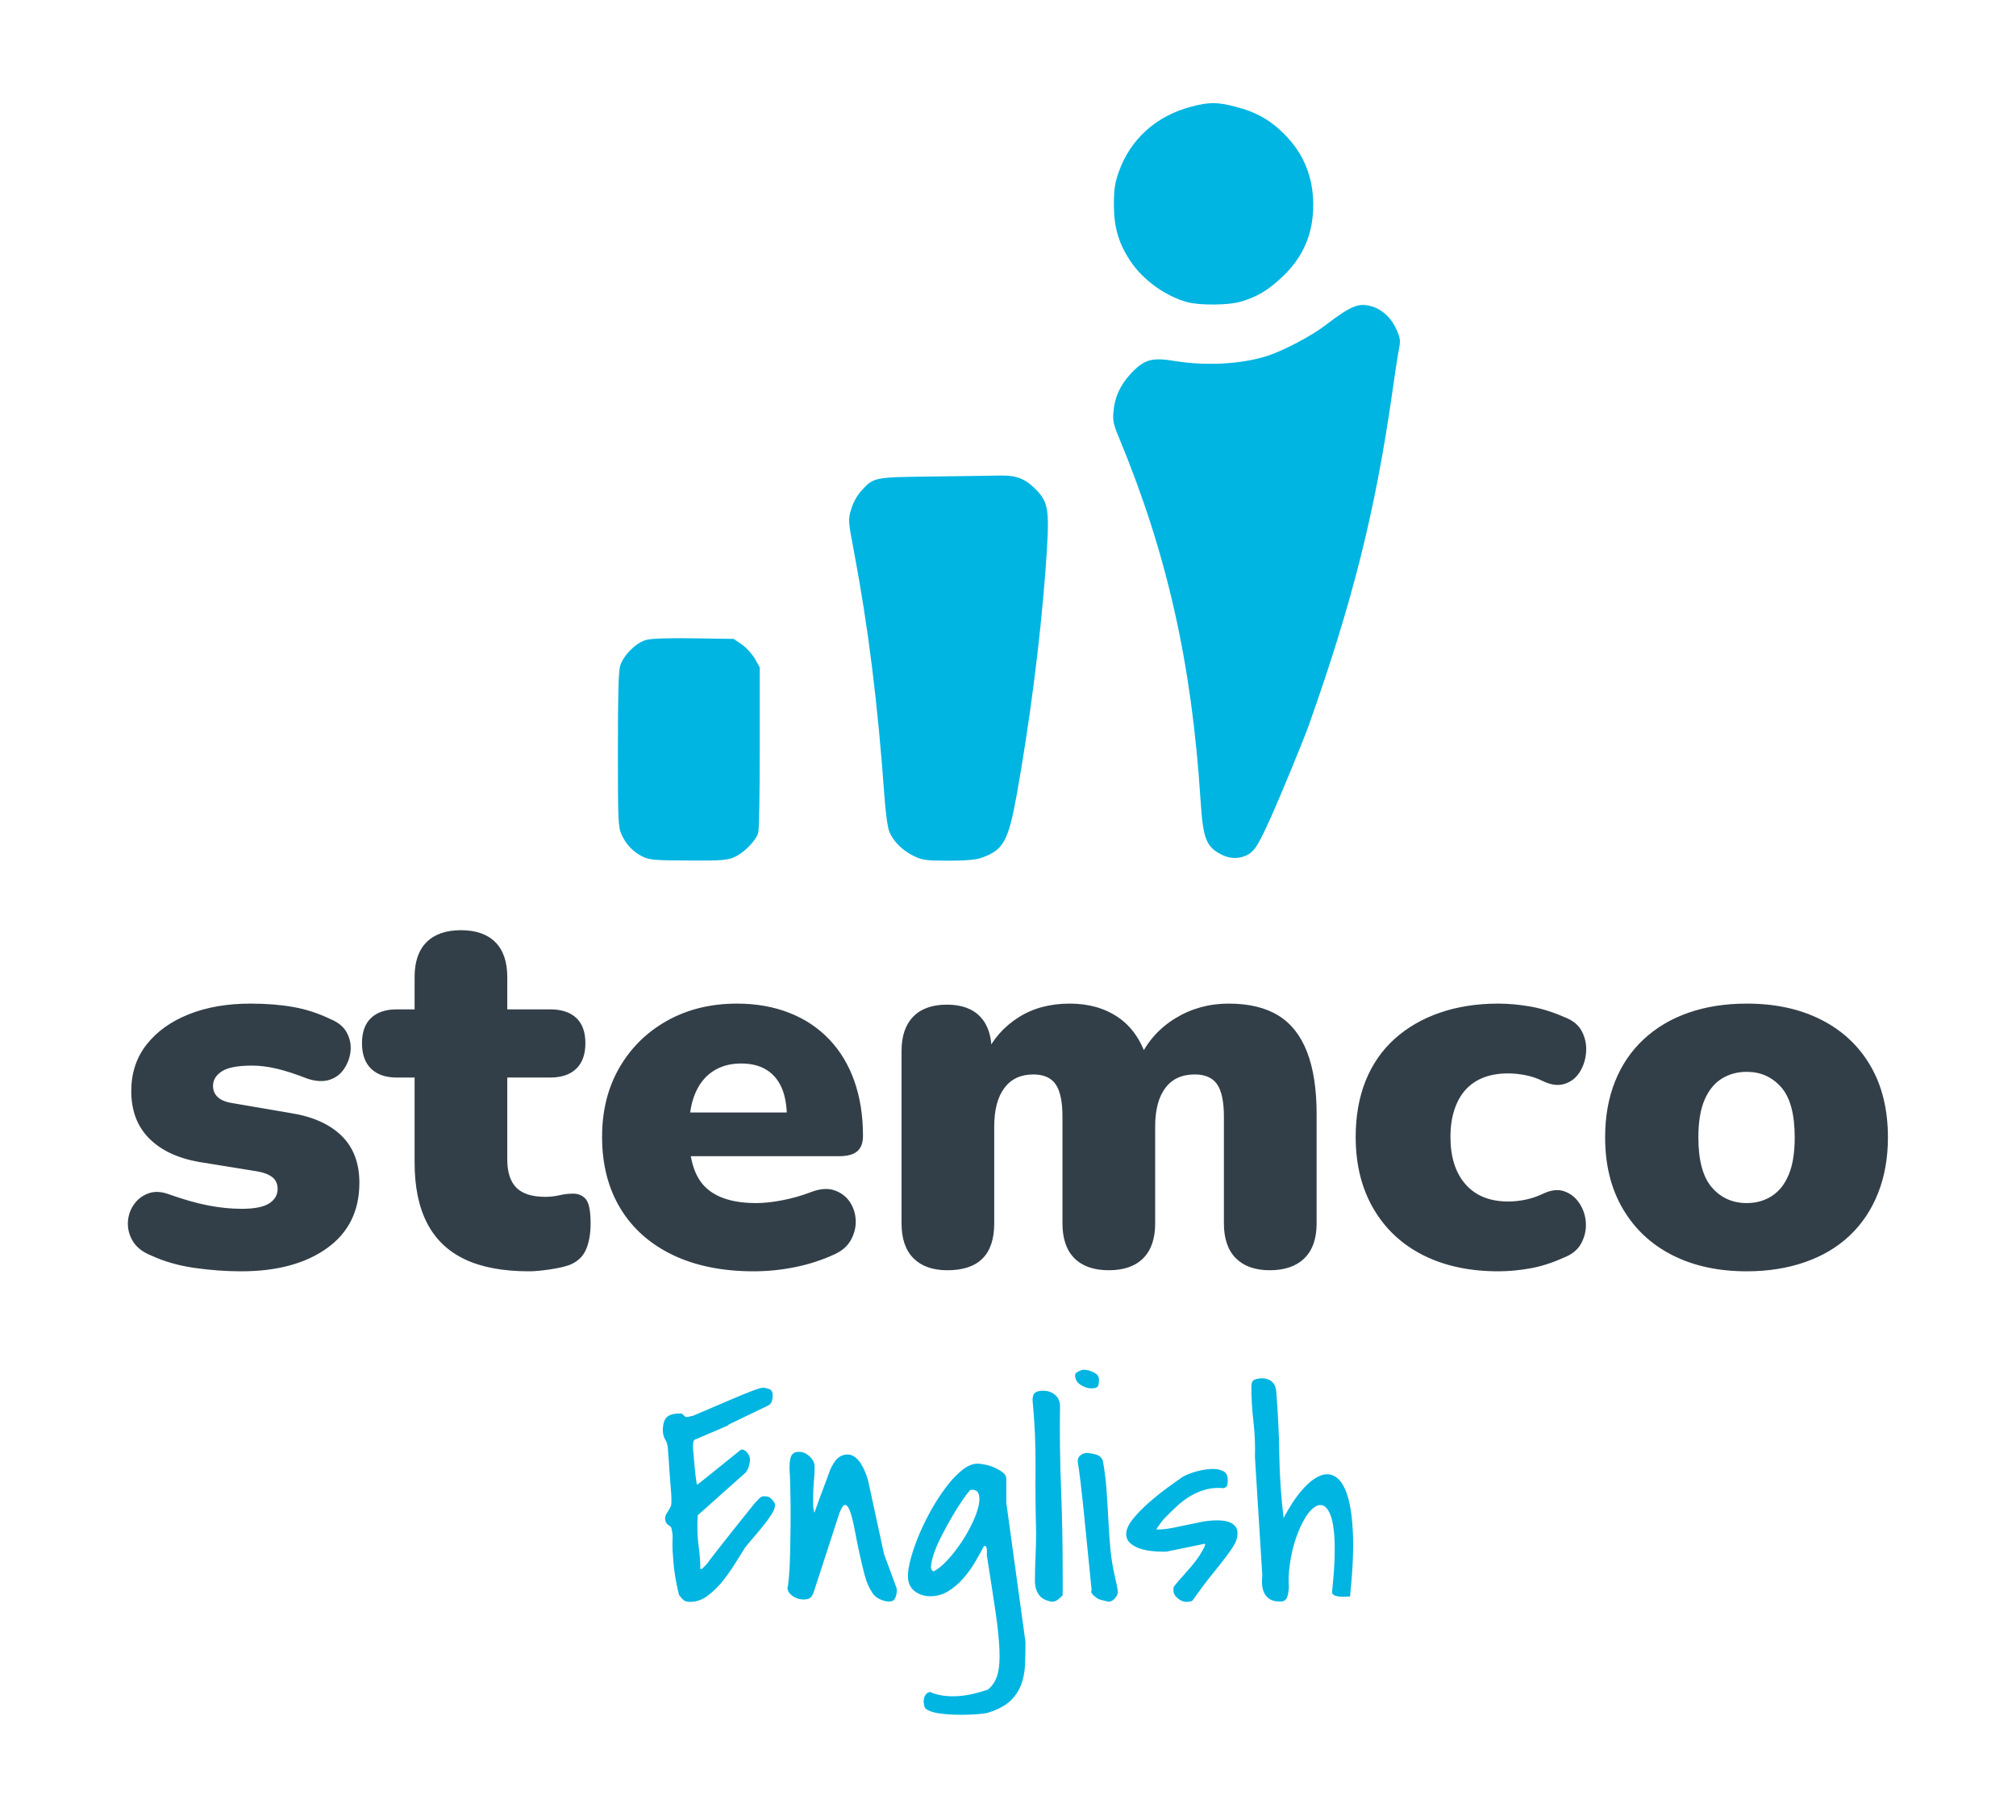
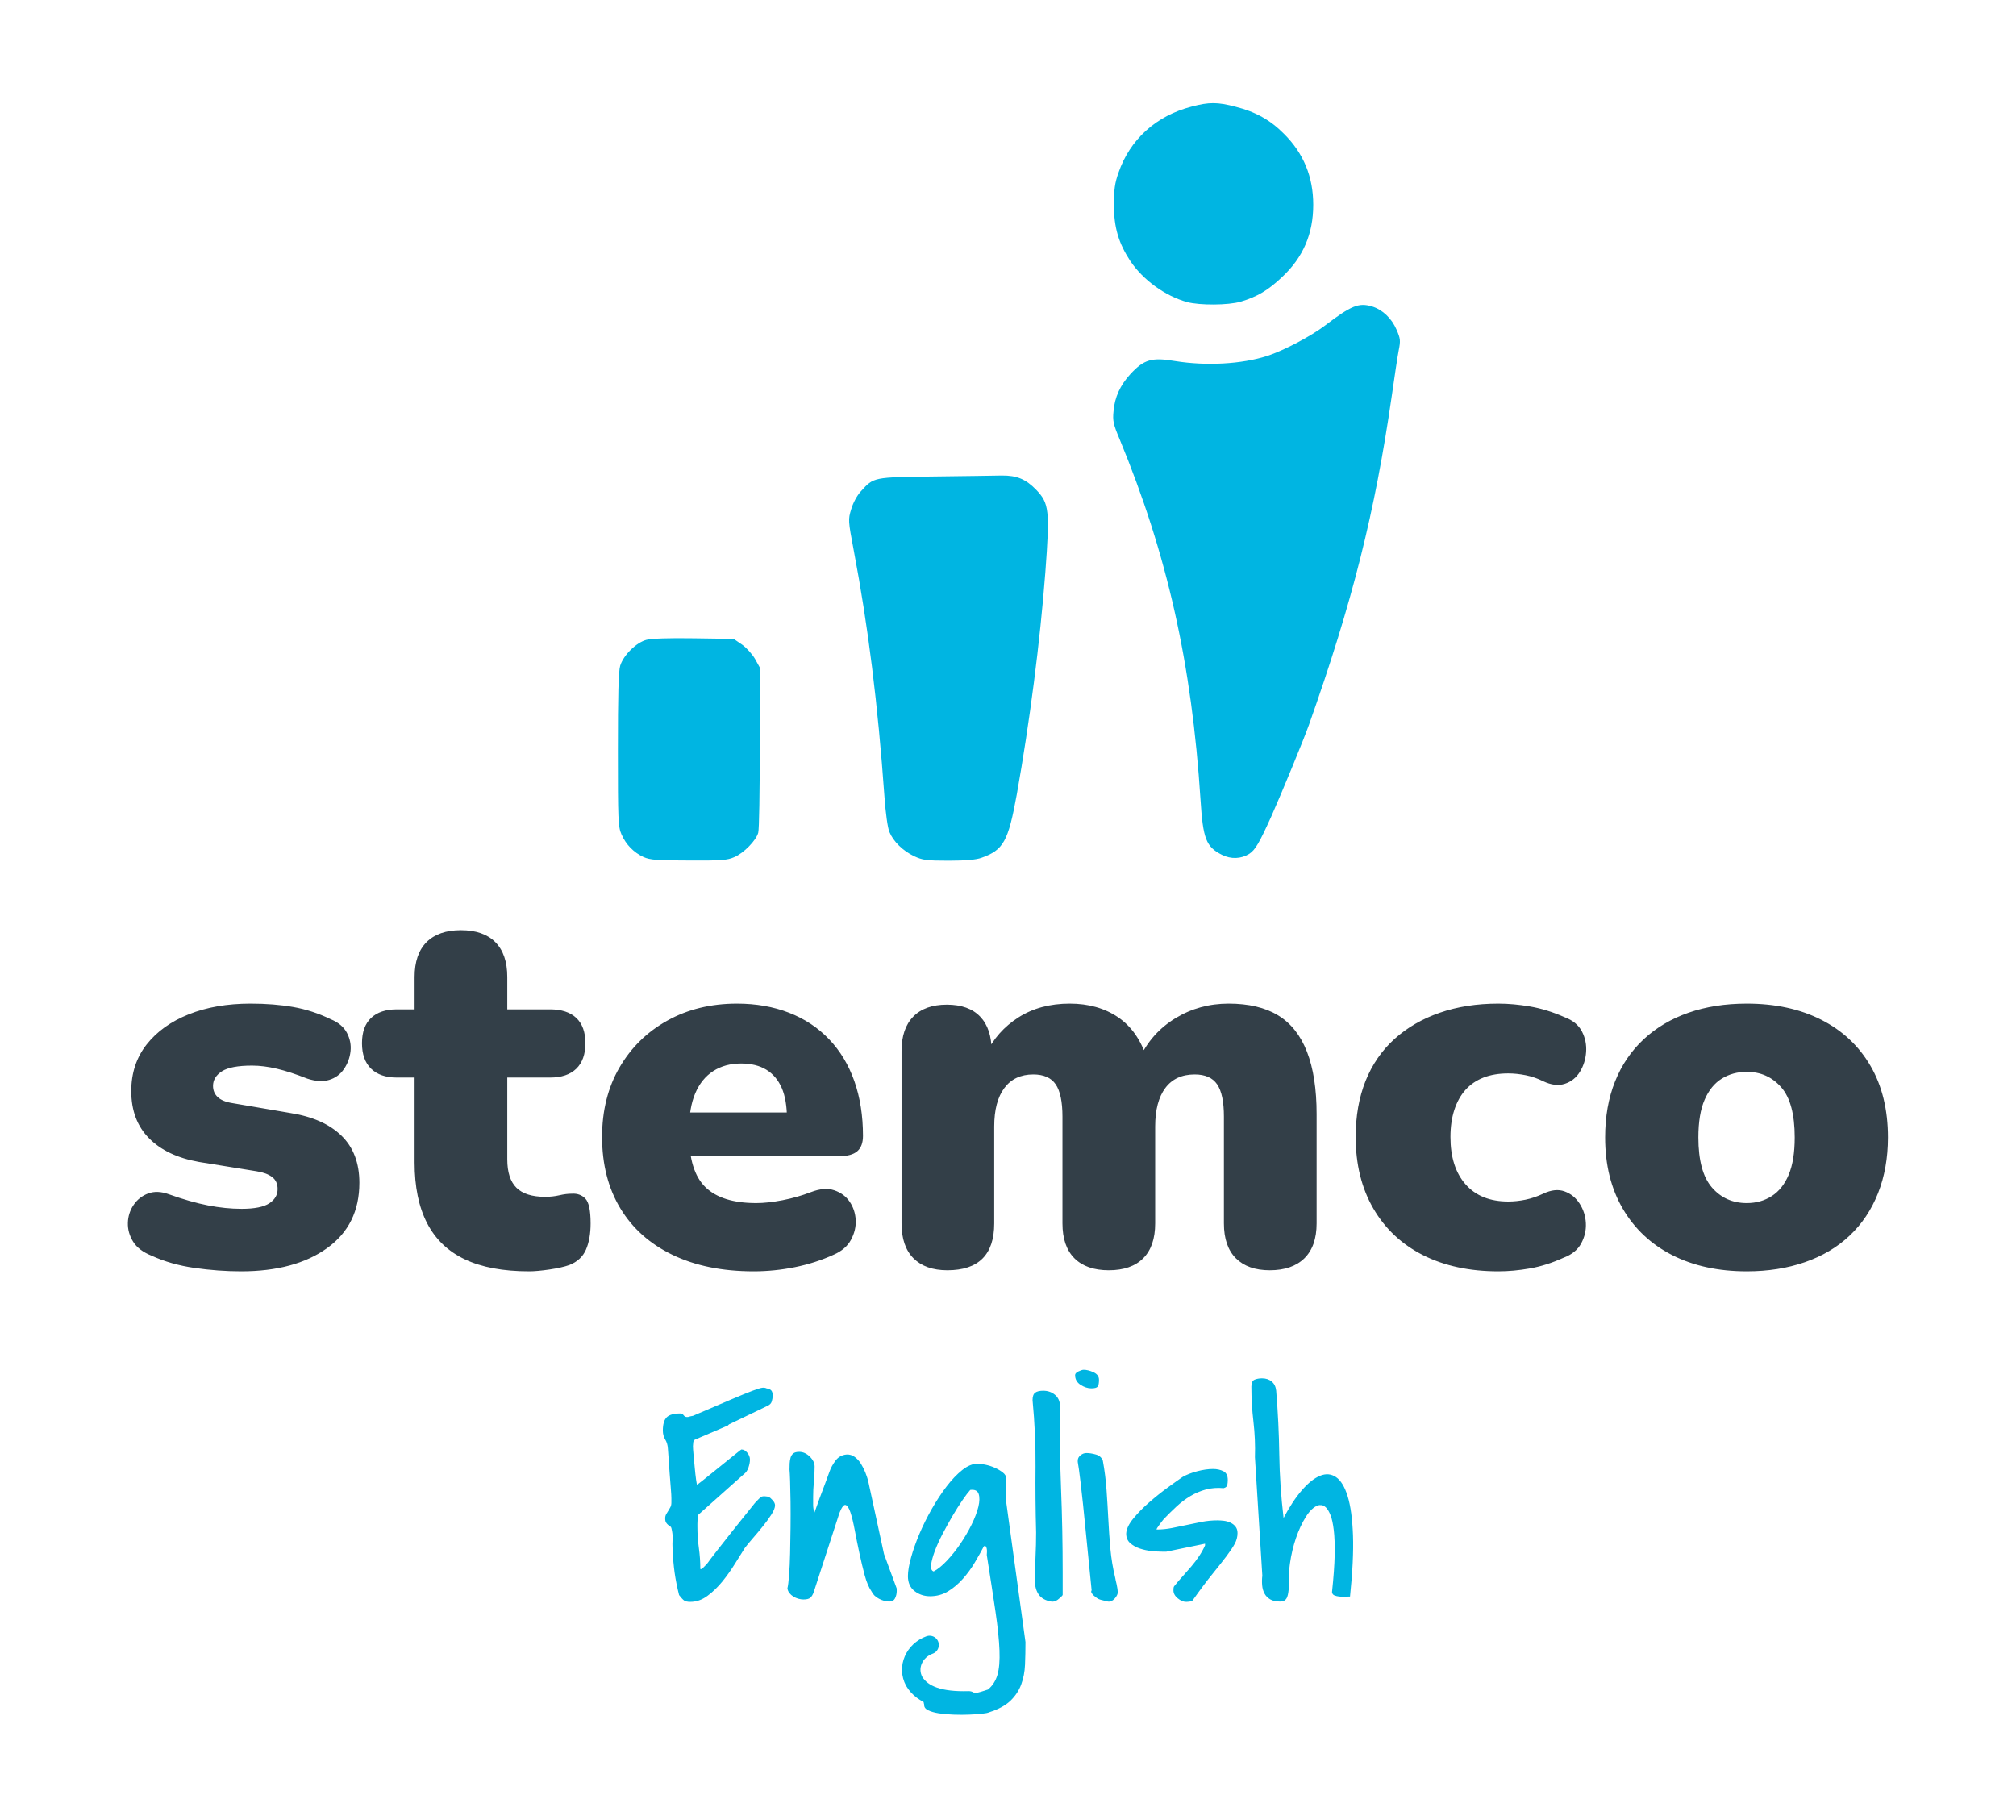
<svg xmlns="http://www.w3.org/2000/svg" viewBox="0 0 720 650" width="720" height="650">
  <g transform="translate(186,-2) scale(0.68)">
    <path fill="#00B5E2" d="M 112.2 453.1 C 117.1 451.0 123.6 444.4 124.7 440.3 C 125.2 438.7 125.5 418.6 125.5 395.5 L 125.5 353.5 L 123.0 349.0 C 121.6 346.6 118.6 343.2 116.2 341.5 L 111.8 338.5 L 91.0 338.2 C 77.7 338.0 68.7 338.3 66.0 339.0 C 60.6 340.4 53.9 347.1 52.2 352.6 C 51.3 355.6 51.0 368.0 51.0 396.8 C 51.0 433.7 51.1 437.2 52.9 441.2 C 55.2 446.5 59.3 450.7 64.5 453.1 C 67.9 454.6 71.5 454.9 88.2 454.9 C 105.2 455.0 108.4 454.8 112.2 453.1 Z M 241.9 453.5 C 253.5 449.4 256.0 444.9 260.5 420.2 C 267.3 382.1 272.7 340.2 275.5 303.5 C 277.9 271.0 277.5 267.3 270.7 260.2 C 265.3 254.6 260.5 252.6 252.5 252.7 C 248.7 252.8 232.7 253.0 217.0 253.2 C 185.1 253.6 185.4 253.5 178.7 260.9 C 176.5 263.3 174.5 267.1 173.5 270.5 C 171.9 275.8 171.9 276.4 174.9 292.2 C 182.5 332.3 187.5 372.5 191.0 421.4 C 191.6 429.9 192.7 437.9 193.6 439.9 C 195.7 445.0 200.7 449.8 206.5 452.6 C 211.0 454.7 212.9 455.0 224.6 455.0 C 233.7 455.0 239.1 454.5 241.9 453.5 Z M 382.6 451.4 C 385.8 449.3 387.9 445.6 394.1 431.9 C 399.8 419.1 411.3 391.1 414.0 383.5 C 436.8 319.1 448.6 272.2 457.5 210.5 C 458.9 200.6 460.5 190.0 461.1 186.9 C 462.1 181.9 462.0 180.8 460.0 176.2 C 457.4 170.1 452.6 165.6 447.1 163.9 C 440.1 161.8 436.2 163.4 422.4 173.9 C 415.1 179.5 400.6 187.1 392.0 189.9 C 378.5 194.2 360.1 195.2 343.8 192.6 C 331.3 190.5 327.3 191.7 320.1 199.5 C 314.8 205.3 311.9 211.6 311.3 219.0 C 310.8 223.9 311.2 225.8 314.5 233.6 C 339.5 294.1 352.4 351.4 357.0 423.1 C 358.3 443.5 359.9 447.7 368.2 451.9 C 373.0 454.3 378.3 454.1 382.6 451.4 Z M 378.1 161.4 C 386.8 158.8 392.5 155.4 399.8 148.5 C 410.9 138.1 416.2 125.8 416.2 110.5 C 416.2 95.8 411.1 83.4 400.8 73.2 C 393.7 66.0 385.8 61.6 375.4 59.0 C 365.9 56.5 361.5 56.5 352.4 58.9 C 333.7 63.7 319.9 76.2 313.9 93.7 C 312.0 99.0 311.5 102.7 311.5 110.5 C 311.5 122.4 314.0 130.7 320.1 140.0 C 326.8 150.0 338.4 158.4 349.9 161.6 C 356.6 163.4 371.6 163.3 378.1 161.4 Z" />
  </g>
  <g transform="translate(40.0,452)">
    <path fill="#333F48" d="M46.13 2.05Q37.94 2.05 29.48 0.84Q21.02 -0.37 14.14 -3.53Q9.49 -5.39 7.53 -8.56Q5.58 -11.72 5.67 -15.25Q5.77 -18.79 7.72 -21.67Q9.67 -24.55 12.93 -25.76Q16.18 -26.97 20.27 -25.48Q28.09 -22.69 34.32 -21.48Q40.55 -20.27 46.31 -20.27Q53.20 -20.27 56.17 -22.23Q59.15 -24.18 59.15 -27.34Q59.15 -30.13 57.19 -31.62Q55.24 -33.11 51.71 -33.67L31.06 -37.01Q19.53 -39.06 13.21 -45.48Q6.88 -51.89 6.88 -62.31Q6.88 -71.98 12.37 -78.96Q17.86 -85.93 27.44 -89.75Q37.01 -93.56 49.48 -93.56Q57.85 -93.56 64.73 -92.35Q71.61 -91.14 78.12 -87.98Q82.21 -86.30 83.89 -83.14Q85.56 -79.98 85.19 -76.54Q84.82 -73.10 82.86 -70.22Q80.91 -67.33 77.56 -66.31Q74.21 -65.29 69.75 -66.77Q63.61 -69.19 58.87 -70.31Q54.13 -71.42 50.03 -71.42Q42.41 -71.42 39.25 -69.38Q36.08 -67.33 36.08 -64.17Q36.08 -61.75 37.76 -60.17Q39.43 -58.59 42.97 -58.03L63.61 -54.50Q75.52 -52.64 81.93 -46.41Q88.35 -40.18 88.35 -29.57Q88.35 -14.51 76.82 -6.23Q65.29 2.05 46.13 2.05ZM148.99 2.05Q135.04 2.05 126.02 -2.23Q116.99 -6.51 112.53 -15.16Q108.07 -23.81 108.07 -36.83V-67.15H101.74Q95.79 -67.15 92.53 -70.31Q89.28 -73.47 89.28 -79.42Q89.28 -85.37 92.53 -88.44Q95.79 -91.51 101.74 -91.51H108.07V-103.04Q108.07 -111.23 112.34 -115.51Q116.62 -119.78 124.62 -119.78Q132.62 -119.78 136.90 -115.51Q141.17 -111.23 141.17 -103.04V-91.51H156.43Q162.56 -91.51 165.82 -88.44Q169.07 -85.37 169.07 -79.42Q169.07 -73.47 165.82 -70.31Q162.56 -67.15 156.43 -67.15H141.17V-37.94Q141.17 -31.06 144.43 -27.81Q147.68 -24.55 154.75 -24.55Q157.36 -24.55 159.77 -25.11Q162.19 -25.67 164.24 -25.67Q167.21 -25.85 169.07 -23.90Q170.93 -21.95 170.93 -15.07Q170.93 -9.49 169.26 -5.67Q167.59 -1.86 163.31 -0.19Q160.70 0.74 156.24 1.40Q151.78 2.05 148.99 2.05ZM229.15 2.05Q212.41 2.05 200.23 -3.81Q188.05 -9.67 181.54 -20.46Q175.03 -31.25 175.03 -45.94Q175.03 -60.08 181.26 -70.77Q187.49 -81.47 198.37 -87.51Q209.25 -93.56 223.20 -93.56Q233.43 -93.56 241.80 -90.30Q250.17 -87.05 256.12 -80.82Q262.07 -74.59 265.14 -65.84Q268.21 -57.10 268.21 -46.31Q268.21 -42.59 266.17 -40.83Q264.12 -39.06 259.66 -39.06H202.74V-54.68H244.03L241.06 -52.27Q241.06 -59.15 239.20 -63.43Q237.34 -67.70 233.71 -69.94Q230.08 -72.17 224.69 -72.17Q218.92 -72.17 214.74 -69.47Q210.55 -66.77 208.32 -61.57Q206.09 -56.36 206.09 -48.55V-46.87Q206.09 -33.67 211.95 -27.99Q217.81 -22.32 230.08 -22.32Q234.17 -22.32 239.48 -23.34Q244.78 -24.37 249.61 -26.23Q254.45 -28.09 257.98 -26.88Q261.52 -25.67 263.47 -22.79Q265.42 -19.90 265.61 -16.27Q265.79 -12.65 263.93 -9.21Q262.07 -5.77 257.80 -3.91Q251.29 -0.93 243.94 0.56Q236.59 2.05 229.15 2.05ZM298.34 1.67Q290.53 1.67 286.25 -2.60Q281.98 -6.88 281.98 -15.07V-76.63Q281.98 -84.63 286.16 -88.91Q290.35 -93.19 298.16 -93.19Q305.97 -93.19 310.06 -88.91Q314.15 -84.63 314.15 -76.63V-66.40L312.11 -75.52Q316.01 -83.70 323.73 -88.63Q331.45 -93.56 342.05 -93.56Q352.10 -93.56 359.26 -88.72Q366.42 -83.89 369.58 -74.03H366.98Q371.26 -83.14 379.81 -88.35Q388.37 -93.56 398.78 -93.56Q409.57 -93.56 416.45 -89.37Q423.34 -85.19 426.78 -76.35Q430.22 -67.52 430.22 -54.13V-15.07Q430.22 -6.88 425.85 -2.60Q421.48 1.67 413.48 1.67Q405.67 1.67 401.39 -2.60Q397.11 -6.88 397.11 -15.07V-53.20Q397.11 -61.19 394.69 -64.73Q392.27 -68.26 386.69 -68.26Q379.81 -68.26 376.19 -63.43Q372.56 -58.59 372.56 -49.66V-15.07Q372.56 -6.88 368.28 -2.60Q364.00 1.67 356.00 1.67Q348.01 1.67 343.73 -2.60Q339.45 -6.88 339.45 -15.07V-53.20Q339.45 -61.19 337.03 -64.73Q334.61 -68.26 329.03 -68.26Q322.34 -68.26 318.71 -63.43Q315.08 -58.59 315.08 -49.66V-15.07Q315.08 1.67 298.34 1.67ZM495.13 2.05Q479.69 2.05 468.25 -3.72Q456.82 -9.49 450.49 -20.37Q444.17 -31.25 444.17 -45.94Q444.17 -57.10 447.70 -65.94Q451.24 -74.77 458.02 -80.91Q464.81 -87.05 474.21 -90.30Q483.60 -93.56 495.13 -93.56Q500.53 -93.56 506.48 -92.53Q512.43 -91.51 518.75 -88.72Q523.22 -87.05 524.98 -83.61Q526.75 -80.17 526.47 -76.26Q526.19 -72.35 524.24 -69.19Q522.29 -66.03 518.85 -64.91Q515.41 -63.80 511.13 -65.84Q508.15 -67.33 504.90 -67.98Q501.64 -68.63 498.67 -68.63Q493.64 -68.63 489.83 -67.15Q486.02 -65.66 483.41 -62.78Q480.81 -59.89 479.41 -55.61Q478.02 -51.34 478.02 -45.94Q478.02 -35.15 483.41 -29.02Q488.81 -22.88 498.67 -22.88Q501.64 -22.88 504.80 -23.53Q507.97 -24.18 511.13 -25.67Q515.41 -27.71 518.75 -26.50Q522.10 -25.30 524.15 -22.13Q526.19 -18.97 526.38 -15.16Q526.57 -11.35 524.71 -7.91Q522.85 -4.46 518.38 -2.79Q512.24 0.00 506.38 1.02Q500.53 2.05 495.13 2.05ZM583.85 2.05Q568.60 2.05 557.26 -3.72Q545.91 -9.49 539.59 -20.27Q533.26 -31.06 533.26 -45.76Q533.26 -56.92 536.80 -65.75Q540.33 -74.59 547.03 -80.82Q553.72 -87.05 563.02 -90.30Q572.32 -93.56 583.85 -93.56Q599.11 -93.56 610.45 -87.79Q621.80 -82.03 628.03 -71.33Q634.26 -60.64 634.26 -45.76Q634.26 -34.78 630.73 -25.85Q627.19 -16.93 620.59 -10.70Q613.99 -4.46 604.59 -1.21Q595.20 2.05 583.85 2.05ZM583.85 -22.32Q588.88 -22.32 592.78 -24.83Q596.69 -27.34 598.83 -32.46Q600.97 -37.57 600.97 -45.76Q600.97 -58.22 596.13 -63.70Q591.29 -69.19 583.85 -69.19Q578.83 -69.19 574.93 -66.77Q571.02 -64.36 568.79 -59.24Q566.56 -54.13 566.56 -45.76Q566.56 -33.48 571.39 -27.90Q576.23 -22.32 583.85 -22.32Z" />
  </g>
  <g transform="translate(234.3,572)">
    <path fill="#00B5E2" d="M8.23 -2.32Q7.17 -6.54 6.64 -10.28Q6.12 -14.03 5.91 -18.25Q5.80 -20.67 5.91 -22.41Q6.01 -24.15 5.48 -26.26Q5.38 -26.68 5.01 -26.89Q4.64 -27.11 4.27 -27.42Q3.90 -27.74 3.59 -28.21Q3.27 -28.69 3.27 -29.74Q3.27 -30.59 3.64 -31.22Q4.01 -31.85 4.38 -32.43Q4.75 -33.01 5.12 -33.70Q5.48 -34.38 5.48 -35.33V-36.91Q5.48 -37.97 5.27 -40.50Q5.06 -43.03 4.85 -45.88Q4.64 -48.73 4.48 -51.26Q4.32 -53.79 4.22 -54.74Q4.11 -56.53 3.27 -57.90Q2.43 -59.27 2.43 -61.07Q2.43 -64.44 3.80 -65.81Q5.17 -67.18 8.65 -67.18Q9.39 -67.18 9.86 -66.55Q10.34 -65.92 10.97 -65.92H11.39Q11.71 -66.02 12.34 -66.18Q12.97 -66.34 13.18 -66.34Q22.04 -70.14 27.00 -72.25Q31.96 -74.36 34.49 -75.30Q37.02 -76.25 37.92 -76.36Q38.81 -76.46 39.45 -76.15Q40.71 -75.94 41.19 -75.36Q41.66 -74.78 41.66 -73.62Q41.66 -72.56 41.34 -71.51Q41.03 -70.45 39.87 -69.93L26.05 -63.28L25.63 -62.86L14.03 -57.90Q13.39 -57.69 13.29 -56.85Q13.18 -56.00 13.18 -55.48Q13.18 -54.63 13.39 -52.42Q13.61 -50.20 13.82 -47.83Q14.03 -45.46 14.29 -43.61Q14.55 -41.77 14.66 -41.77H14.77Q14.77 -41.77 14.87 -41.87Q16.03 -42.71 18.56 -44.77Q21.09 -46.83 23.73 -48.94Q26.37 -51.05 28.37 -52.68Q30.38 -54.32 30.48 -54.32Q31.64 -54.32 32.59 -53.16Q33.54 -52.00 33.54 -50.73Q33.54 -49.46 33.01 -47.88Q32.48 -46.30 31.32 -45.46L14.87 -30.80Q14.87 -30.80 14.87 -30.27Q14.87 -29.74 14.82 -29.11Q14.77 -28.48 14.77 -27.79Q14.77 -27.11 14.77 -26.68Q14.77 -22.89 15.29 -19.14Q15.82 -15.40 15.82 -11.60H16.24Q16.35 -11.60 17.19 -12.45Q18.04 -13.29 18.46 -13.82Q18.67 -14.13 19.46 -15.19Q20.25 -16.24 22.15 -18.67Q24.05 -21.09 27.21 -25.10Q30.38 -29.11 35.33 -35.23Q35.75 -35.65 36.54 -36.49Q37.34 -37.34 37.55 -37.34Q37.86 -37.65 38.87 -37.60Q39.87 -37.55 40.29 -37.34Q40.82 -37.12 41.66 -36.18Q42.50 -35.23 42.50 -34.38Q42.50 -33.12 41.19 -31.06Q39.87 -29.00 38.07 -26.79Q36.28 -24.57 34.49 -22.52Q32.70 -20.46 31.75 -19.20Q30.27 -16.88 28.21 -13.55Q26.16 -10.23 23.73 -7.22Q21.30 -4.22 18.40 -2.06Q15.50 0.11 12.23 0.11Q10.65 0.11 9.97 -0.42Q9.28 -0.95 8.23 -2.32ZM76.99 -3.59Q75.52 -5.70 74.51 -9.44Q73.51 -13.18 72.62 -17.35Q71.72 -21.52 70.98 -25.47Q70.24 -29.43 69.45 -31.80Q68.66 -34.17 67.71 -34.49Q66.76 -34.80 65.50 -31.64L56.32 -3.38Q55.79 -1.90 55.05 -1.32Q54.32 -0.74 52.63 -0.74Q51.79 -0.74 50.84 -1.00Q49.89 -1.27 49.04 -1.79Q48.20 -2.32 47.62 -3.06Q47.04 -3.80 46.93 -4.75Q47.25 -6.01 47.51 -9.39Q47.78 -12.76 47.88 -17.19Q47.99 -21.62 48.04 -26.53Q48.09 -31.43 48.04 -35.70Q47.99 -39.97 47.88 -43.08Q47.78 -46.20 47.67 -47.14Q47.67 -48.20 47.72 -49.31Q47.78 -50.41 48.04 -51.36Q48.30 -52.31 48.99 -52.89Q49.68 -53.47 51.15 -53.47Q53.16 -53.47 54.90 -51.79Q56.64 -50.10 56.64 -48.20Q56.64 -45.46 56.37 -42.77Q56.11 -40.08 56.11 -37.34Q56.11 -35.65 56.11 -34.49Q56.11 -33.33 56.53 -31.64Q56.85 -32.48 57.59 -34.59Q58.32 -36.70 59.22 -39.02Q60.12 -41.34 60.86 -43.40Q61.59 -45.46 61.91 -46.30Q62.65 -48.41 64.12 -50.36Q65.60 -52.31 68.03 -52.52Q69.61 -52.63 70.93 -51.68Q72.25 -50.73 73.20 -49.20Q74.14 -47.67 74.78 -46.04Q75.41 -44.40 75.73 -43.24L81.42 -16.98L85.85 -4.96Q85.96 -4.85 85.96 -4.38Q85.96 -3.90 85.96 -3.69Q85.96 -2.43 85.38 -1.21Q84.80 0.00 83.32 0.00Q81.53 0.00 79.63 -1.00Q77.73 -2.00 76.99 -3.59ZM95.77 36.81Q95.34 35.65 95.82 34.17Q96.29 32.70 97.77 32.27Q100.20 33.33 102.83 33.64Q105.47 33.96 108.16 33.75Q110.85 33.54 113.48 32.91Q116.12 32.27 118.55 31.43Q120.97 29.43 121.92 26.21Q122.87 22.99 122.66 17.46Q122.45 11.92 121.24 3.64Q120.02 -4.64 118.12 -16.66Q118.12 -16.98 118.18 -17.61Q118.23 -18.25 118.12 -18.83Q118.02 -19.41 117.76 -19.72Q117.49 -20.04 117.07 -19.72Q115.70 -17.09 113.85 -13.97Q112.01 -10.86 109.63 -8.17Q107.26 -5.48 104.36 -3.69Q101.46 -1.90 97.88 -1.90Q94.71 -1.90 92.34 -3.74Q89.96 -5.59 89.96 -9.07Q89.96 -11.71 91.07 -15.71Q92.18 -19.72 94.08 -24.21Q95.98 -28.69 98.51 -33.12Q101.04 -37.55 103.78 -41.13Q106.52 -44.72 109.37 -46.99Q112.22 -49.25 114.86 -49.25Q115.91 -49.25 117.65 -48.88Q119.39 -48.52 121.03 -47.78Q122.66 -47.04 123.87 -46.09Q125.09 -45.14 125.09 -43.88V-35.33L131.94 14.45Q131.94 18.67 131.78 22.52Q131.62 26.37 130.41 29.64Q129.20 32.91 126.56 35.44Q123.93 37.97 118.97 39.55Q118.34 39.87 116.33 40.08Q114.33 40.29 111.74 40.39Q109.16 40.50 106.26 40.39Q103.36 40.29 100.99 39.92Q98.61 39.55 97.14 38.81Q95.66 38.07 95.77 36.81ZM112.22 -39.87Q111.16 -38.71 109.42 -36.18Q107.68 -33.64 105.89 -30.59Q104.10 -27.53 102.36 -24.21Q100.62 -20.88 99.56 -18.04Q98.51 -15.19 98.24 -13.18Q97.98 -11.18 99.14 -10.76Q101.36 -11.92 103.89 -14.61Q106.42 -17.30 108.69 -20.62Q110.95 -23.94 112.69 -27.47Q114.43 -31.01 115.12 -33.86Q115.80 -36.70 115.22 -38.44Q114.64 -40.18 112.22 -39.87ZM135.32 -7.38Q135.32 -11.81 135.53 -16.03Q135.74 -20.25 135.74 -24.68Q135.42 -36.70 135.53 -48.25Q135.63 -59.80 134.47 -71.93Q134.47 -73.93 135.42 -74.62Q136.37 -75.30 138.27 -75.30Q140.70 -75.30 142.44 -73.88Q144.18 -72.46 144.28 -69.93Q144.07 -54.95 144.65 -40.24Q145.23 -25.52 145.23 -10.44V-2.32Q144.60 -1.48 143.44 -0.63Q142.28 0.21 141.12 0.00Q138.06 -0.53 136.69 -2.48Q135.32 -4.43 135.32 -7.38ZM155.57 -4.01Q154.51 -14.55 153.77 -22.04Q153.04 -29.53 152.51 -34.59Q151.98 -39.66 151.61 -42.66Q151.24 -45.67 151.03 -47.20Q150.82 -48.73 150.71 -49.25Q150.61 -49.78 150.61 -49.89V-50.31Q150.61 -51.47 151.61 -52.26Q152.61 -53.05 153.67 -53.05Q155.25 -53.05 157.10 -52.52Q158.94 -52.00 159.57 -50.31Q160.52 -45.14 160.89 -39.87Q161.26 -34.59 161.53 -29.37Q161.79 -24.15 162.26 -18.88Q162.74 -13.61 164.00 -8.44Q164.00 -8.23 164.16 -7.59Q164.32 -6.96 164.48 -6.22Q164.64 -5.48 164.74 -4.85Q164.85 -4.22 164.85 -4.01V-3.80Q164.85 -3.69 164.95 -3.59Q164.95 -2.32 163.79 -1.05Q162.63 0.21 161.37 0.00Q161.05 -0.11 159.84 -0.37Q158.62 -0.63 158.20 -0.84Q157.89 -0.95 157.36 -1.32Q156.83 -1.69 156.36 -2.11Q155.88 -2.53 155.57 -3.06Q155.25 -3.59 155.57 -4.01ZM149.66 -80.89Q149.66 -81.63 150.87 -82.21Q152.09 -82.79 152.72 -82.79Q154.30 -82.79 156.25 -81.90Q158.20 -81.00 158.20 -79.21Q158.20 -77.41 157.73 -76.78Q157.25 -76.15 155.46 -76.15Q153.56 -76.15 151.61 -77.41Q149.66 -78.68 149.66 -80.89ZM184.78 -4.01Q184.78 -4.54 184.83 -4.96Q184.89 -5.38 185.31 -5.80Q186.57 -7.38 188.16 -9.12Q189.74 -10.86 191.21 -12.60Q192.69 -14.34 193.96 -16.24Q195.22 -18.14 196.07 -20.04V-20.67L182.25 -17.82H180.67Q179.19 -17.82 177.03 -18.04Q174.87 -18.25 172.81 -18.93Q170.75 -19.62 169.33 -20.88Q167.91 -22.15 167.91 -24.26Q168.01 -26.68 170.44 -29.64Q172.86 -32.59 176.13 -35.44Q179.40 -38.29 182.72 -40.71Q186.05 -43.14 188.05 -44.51Q190.27 -45.77 193.32 -46.56Q196.38 -47.36 198.91 -47.36Q201.02 -47.36 202.61 -46.56Q204.19 -45.77 204.19 -43.45Q204.19 -42.50 204.03 -41.66Q203.87 -40.82 202.71 -40.50Q199.34 -40.82 196.38 -40.03Q193.43 -39.23 190.79 -37.65Q188.16 -36.07 185.84 -33.91Q183.52 -31.75 181.30 -29.43Q180.67 -28.69 179.72 -27.37Q178.77 -26.05 178.77 -25.84V-25.73Q181.51 -25.73 184.20 -26.26Q186.89 -26.79 189.58 -27.37Q192.27 -27.95 194.96 -28.48Q197.65 -29.00 200.50 -29.00Q201.55 -29.00 202.82 -28.85Q204.08 -28.69 205.19 -28.16Q206.30 -27.63 206.98 -26.74Q207.67 -25.84 207.67 -24.47Q207.67 -22.46 206.67 -20.62Q205.66 -18.77 203.71 -16.19Q201.76 -13.61 198.76 -9.91Q195.75 -6.22 191.64 -0.42Q191.43 -0.11 190.63 0.00Q189.84 0.11 189.32 0.11Q187.84 0.11 186.31 -1.16Q184.78 -2.43 184.78 -4.01ZM213.89 -51.57Q214.10 -57.90 213.36 -64.23Q212.62 -70.56 212.62 -76.78Q212.62 -78.79 213.79 -79.26Q214.95 -79.73 216.42 -79.73Q218.53 -79.73 219.90 -78.57Q221.27 -77.41 221.48 -75.30Q222.43 -63.81 222.59 -52.58Q222.75 -41.34 224.12 -29.85Q227.29 -35.86 230.66 -39.76Q234.04 -43.66 237.15 -44.93Q240.26 -46.20 242.84 -44.46Q245.43 -42.71 247.01 -37.60Q248.59 -32.48 248.91 -23.68Q249.22 -14.87 247.85 -1.79Q247.11 -1.79 246.06 -1.74Q245.00 -1.69 244.00 -1.79Q243.00 -1.90 242.26 -2.21Q241.52 -2.53 241.42 -3.38Q242.26 -11.29 242.37 -16.66Q242.47 -22.04 242.05 -25.52Q241.63 -29.00 240.89 -30.85Q240.15 -32.70 239.31 -33.54Q238.46 -34.38 237.67 -34.44Q236.88 -34.49 236.46 -34.38Q234.14 -33.54 232.08 -30.27Q230.03 -27.00 228.55 -22.68Q227.07 -18.35 226.39 -13.55Q225.70 -8.75 226.02 -4.96Q225.91 -4.11 225.81 -3.27Q225.70 -2.43 225.44 -1.69Q225.18 -0.95 224.60 -0.47Q224.02 0.00 222.86 0.00Q220.64 0.00 219.32 -0.79Q218.00 -1.58 217.32 -2.85Q216.63 -4.11 216.47 -5.80Q216.32 -7.49 216.53 -9.28Z" />
  </g>
+   <path d="M 346 607.3 C 336 607.6 329.5 605.5 326.5 600.5 C 323.8 595.5 326.5 589.5 332 587.5" fill="none" stroke="#00B5E2" stroke-width="6.6" stroke-linecap="round" />
</svg>
